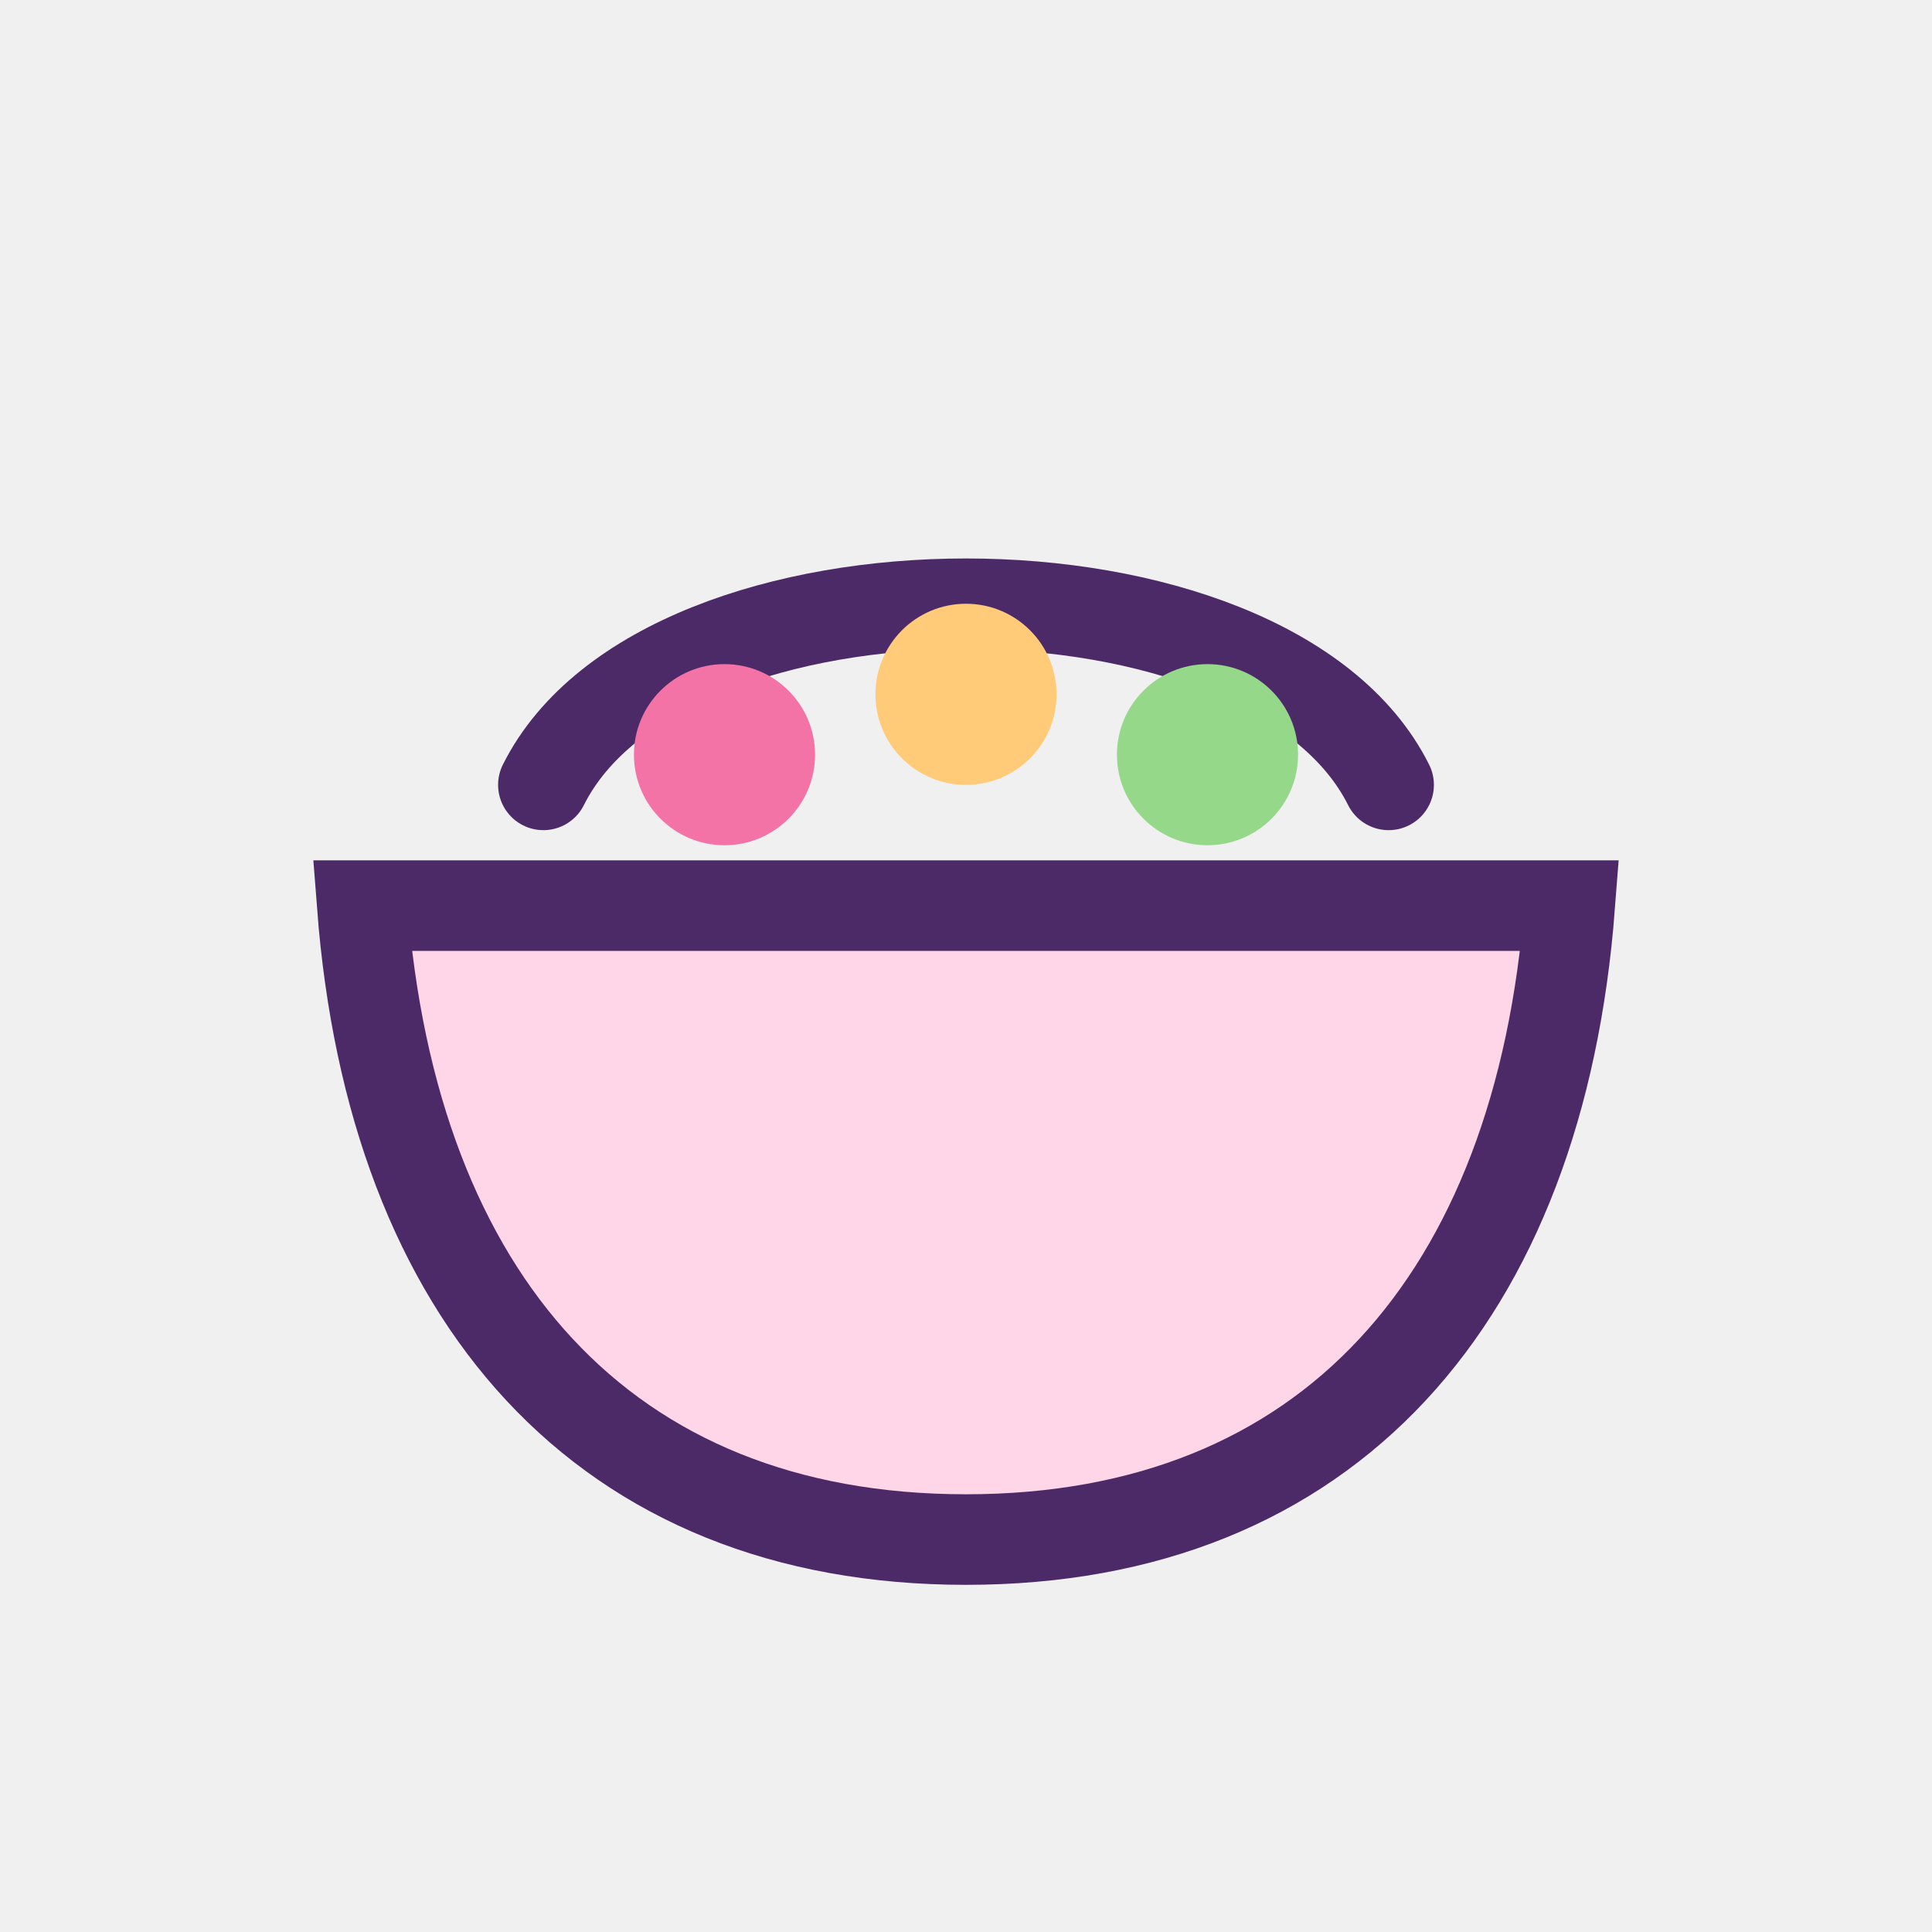
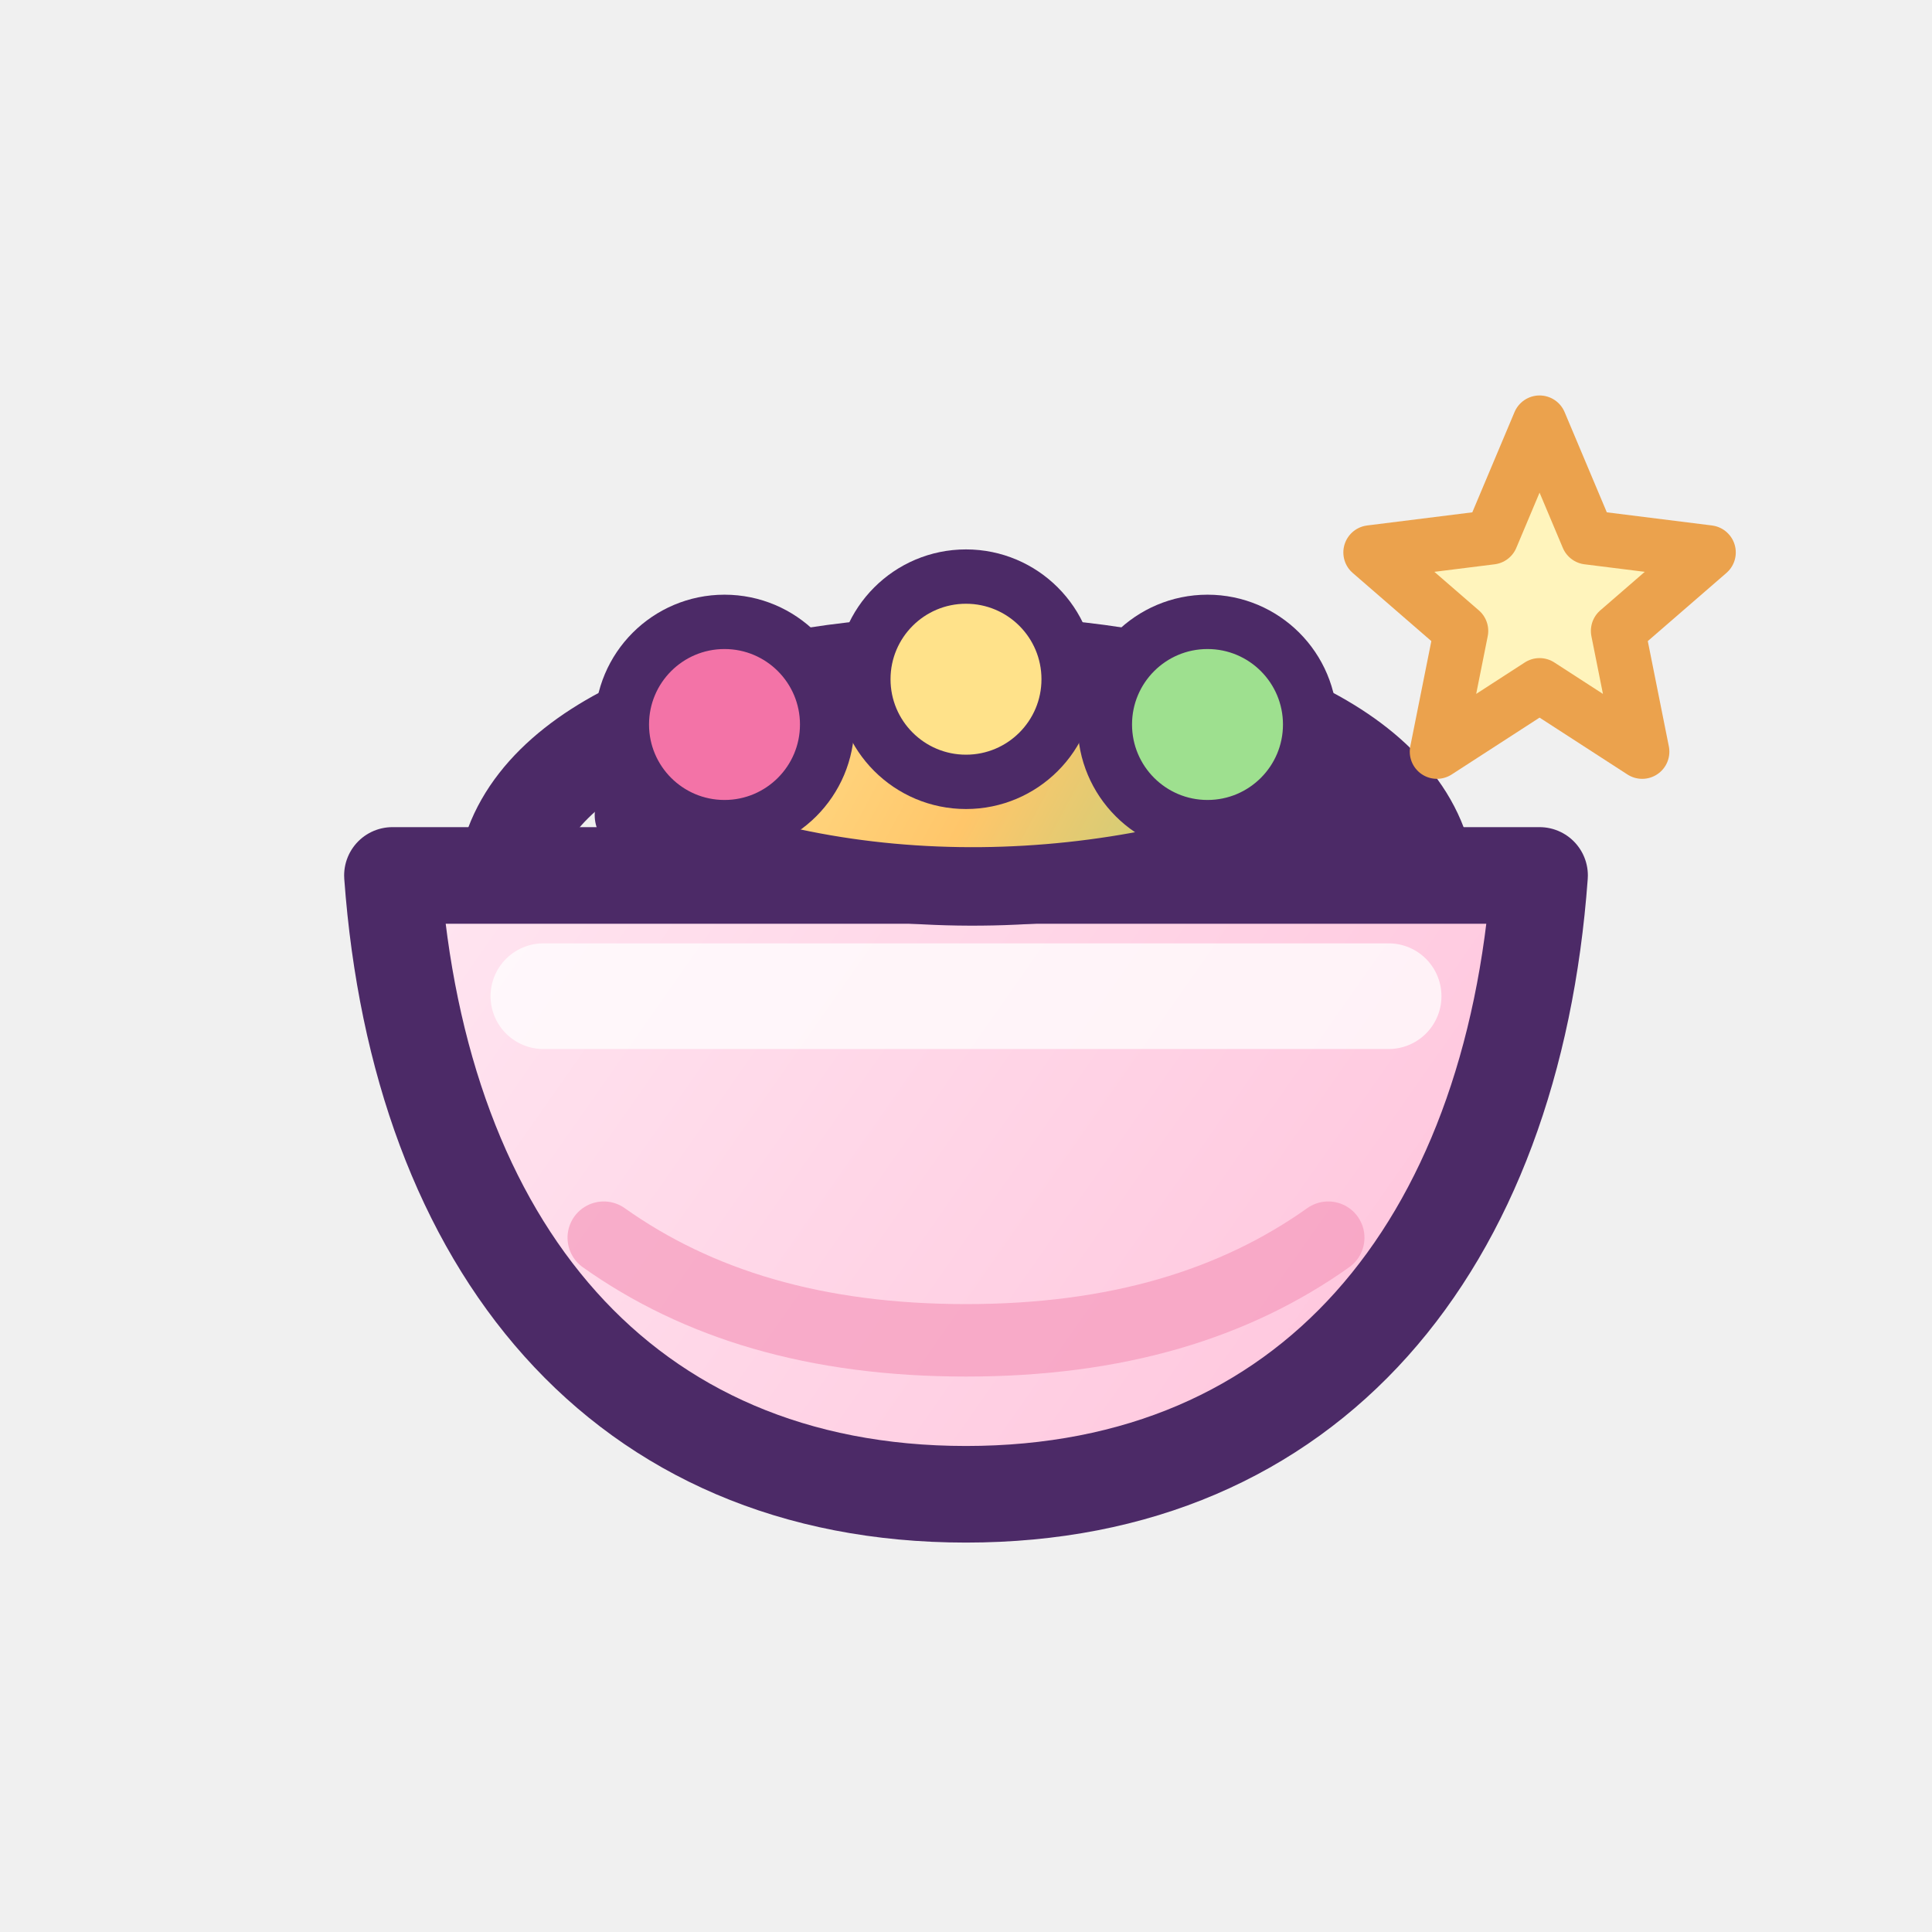
<svg xmlns="http://www.w3.org/2000/svg" viewBox="0 0 64 64" fill="none">
-   <path d="M12 30h40c-1 13-8 21-20 21S13 43 12 30Z" fill="#FFD6E7" stroke="#4C2A67" stroke-width="3" />
-   <path d="M18 26c4-8 24-8 28 0" stroke="#4C2A67" stroke-width="3" stroke-linecap="round" />
-   <circle cx="24" cy="25" r="3" fill="#F373A7" />
-   <circle cx="32" cy="23" r="3" fill="#FFCB78" />
-   <circle cx="40" cy="25" r="3" fill="#96D88A" />
+   <defs>
+     <linearGradient id="bowlFill" x1="12" y1="24" x2="52" y2="52" gradientUnits="userSpaceOnUse">
+       <stop stop-color="#FFE9F3" />
+       <stop offset="1" stop-color="#FFBFD9" />
+     </linearGradient>
+     <linearGradient id="foodFill" x1="19" y1="17" x2="45" y2="31" gradientUnits="userSpaceOnUse">
+       <stop stop-color="#FFF2A6" />
+       <stop offset="0.55" stop-color="#FFC66A" />
+       <stop offset="1" stop-color="#93D789" />
+     </linearGradient>
+   </defs>
+   <path d="M17 28c3-8 27-8 30 0" stroke="#4C2A67" stroke-width="3.2" stroke-linecap="round" />
+   <path d="M13 29h38c-.9 12.3-7.6 20.5-19 20.5S13.9 41.3 13 29Z" fill="url(#bowlFill)" stroke="#4C2A67" stroke-width="3.2" stroke-linejoin="round" />
+   <path d="M18 33h28" stroke="white" stroke-width="3.5" stroke-linecap="round" opacity=".75" />
+   <path d="M21 27c3-6 19-7 23 0-7 3-16 3.3-23 0Z" fill="url(#foodFill)" stroke="#4C2A67" stroke-width="2.6" stroke-linejoin="round" />
+   <circle cx="24" cy="24" r="3.4" fill="#F373A7" stroke="#4C2A67" stroke-width="1.8" />
+   <circle cx="32" cy="22.5" r="3.4" fill="#FFE28A" stroke="#4C2A67" stroke-width="1.8" />
+   <circle cx="40" cy="24" r="3.4" fill="#9EE08F" stroke="#4C2A67" stroke-width="1.8" />
+   <path d="M20 41c3.1 2.2 7 3.4 12 3.4s8.9-1.2 12-3.4" stroke="#F59ABC" stroke-width="2.4" stroke-linecap="round" opacity=".7" />
+   <path d="M51 14l1.6 3.8 4 .5-3 2.6.8 4-3.4-2.2-3.4 2.2.8-4-3-2.6 4-.5L51 14Z" fill="#FFF4BC" stroke="#EBA24D" stroke-width="1.8" stroke-linejoin="round" />
</svg>
